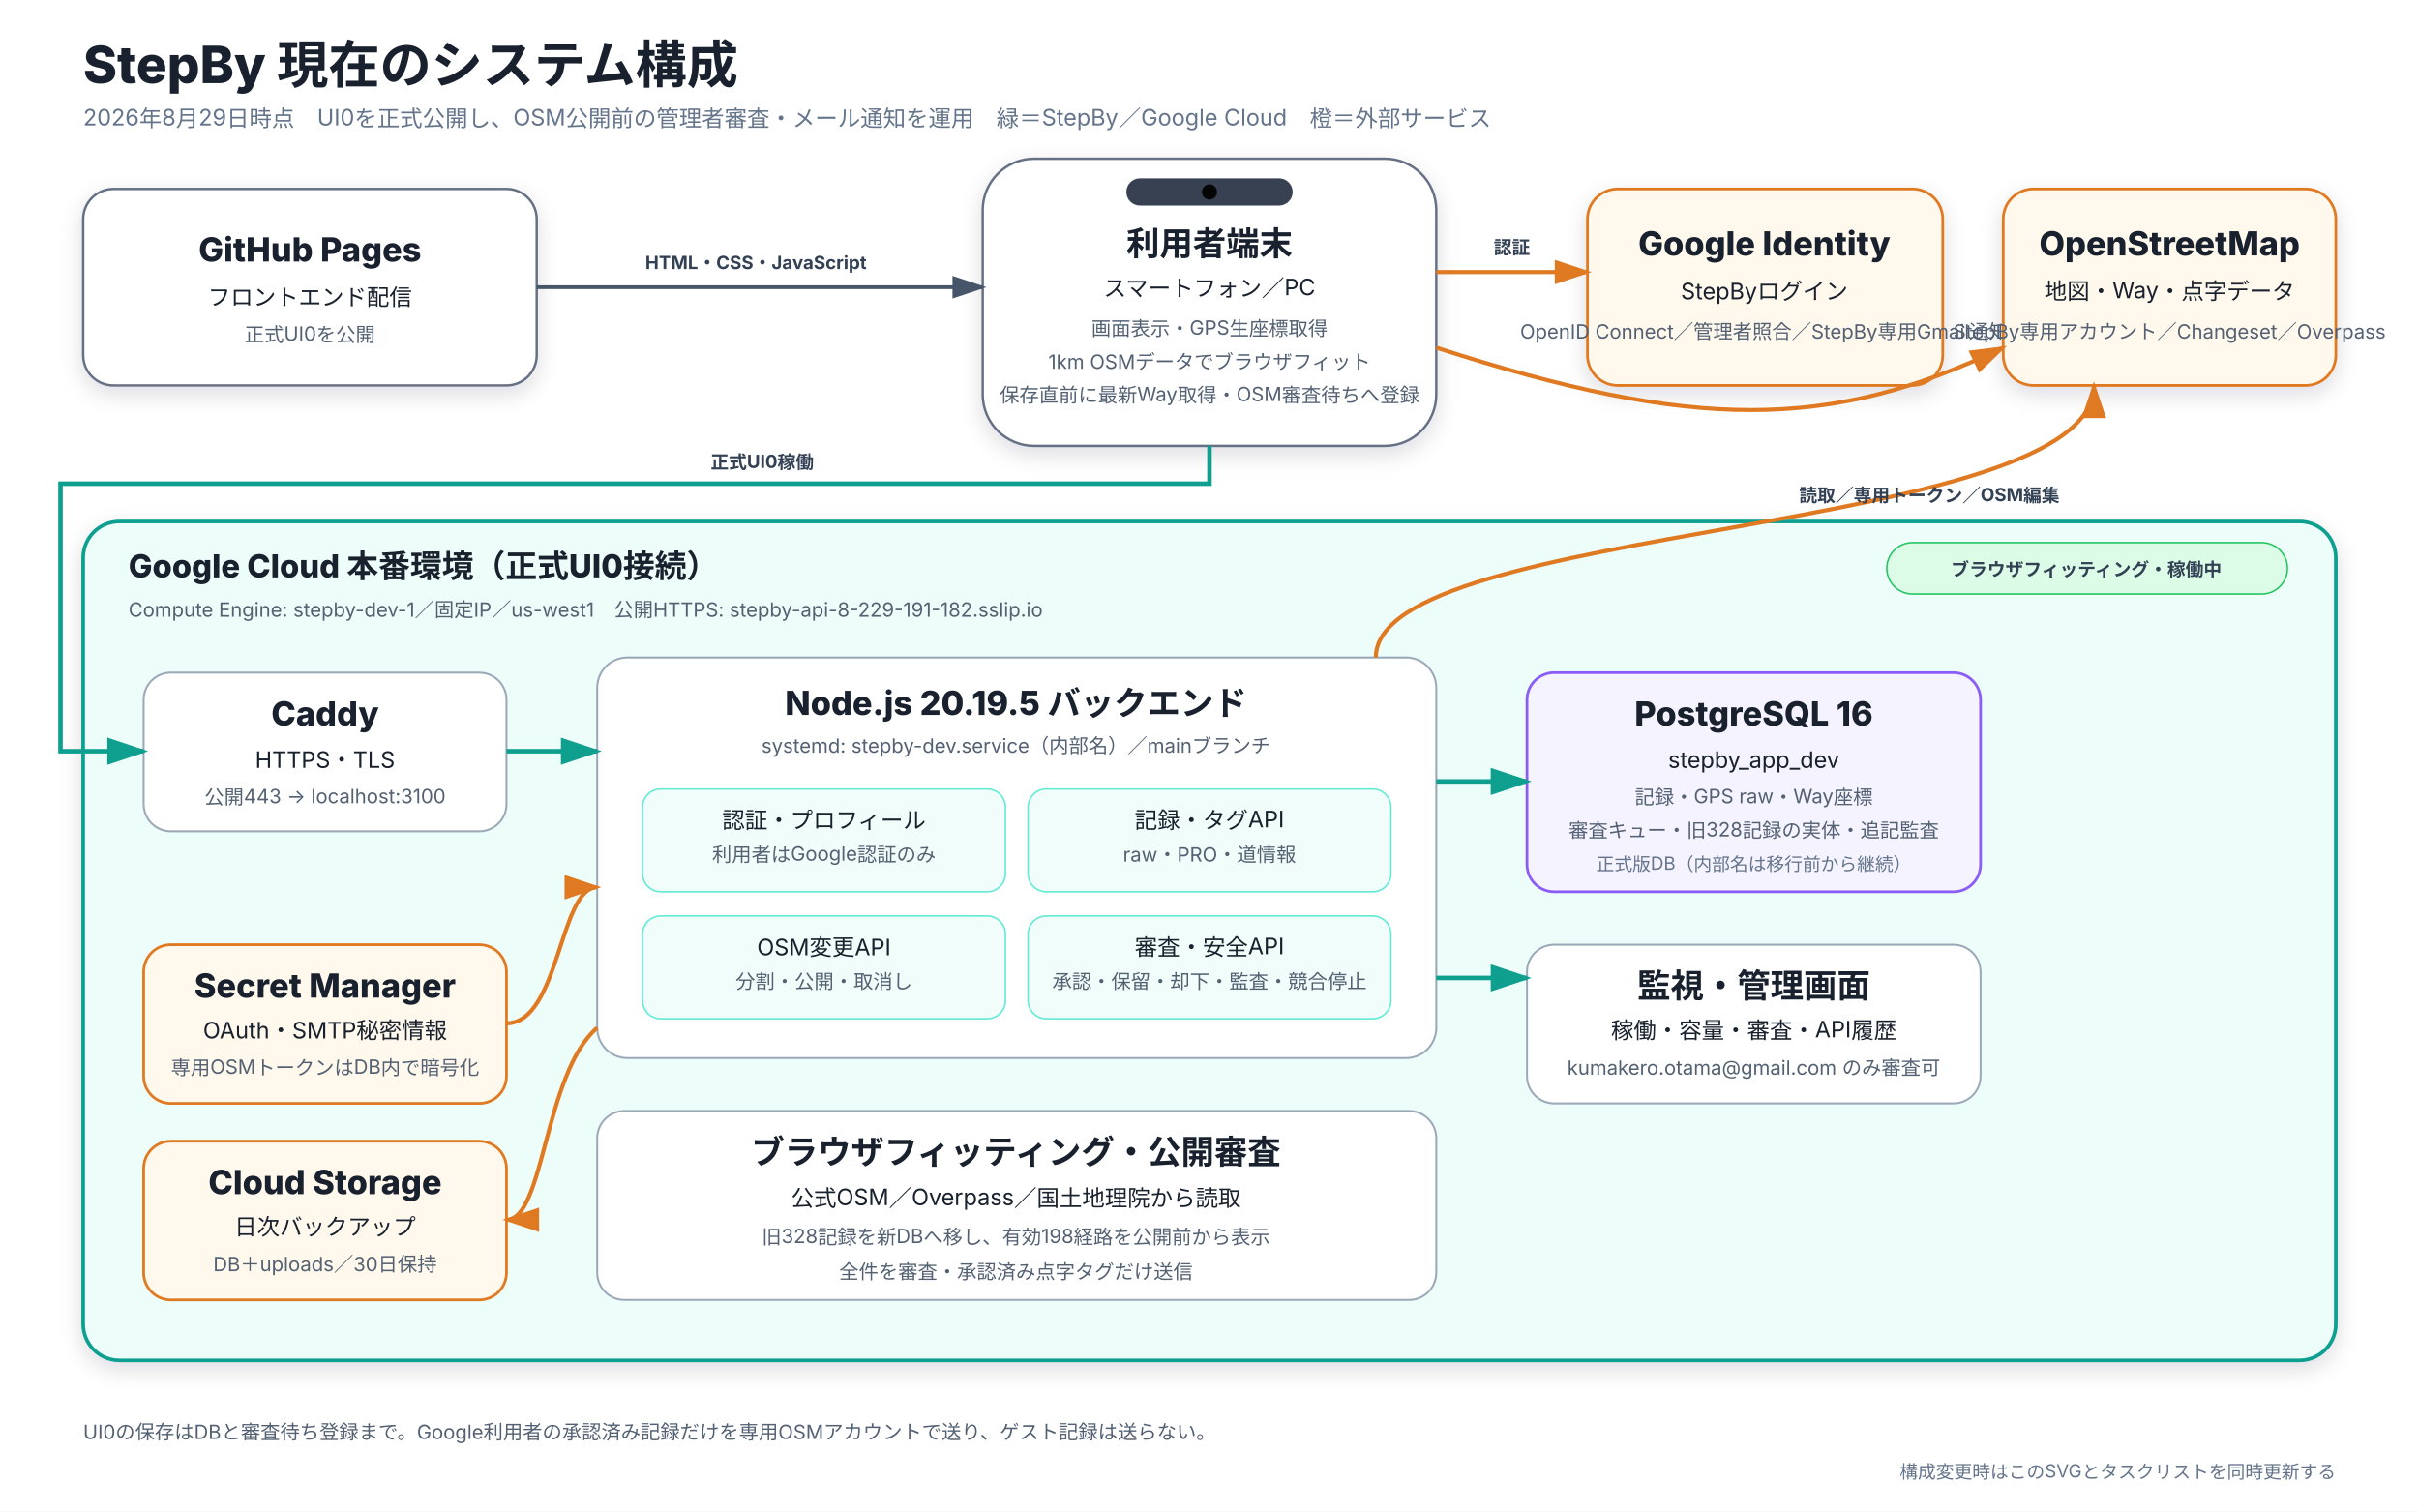
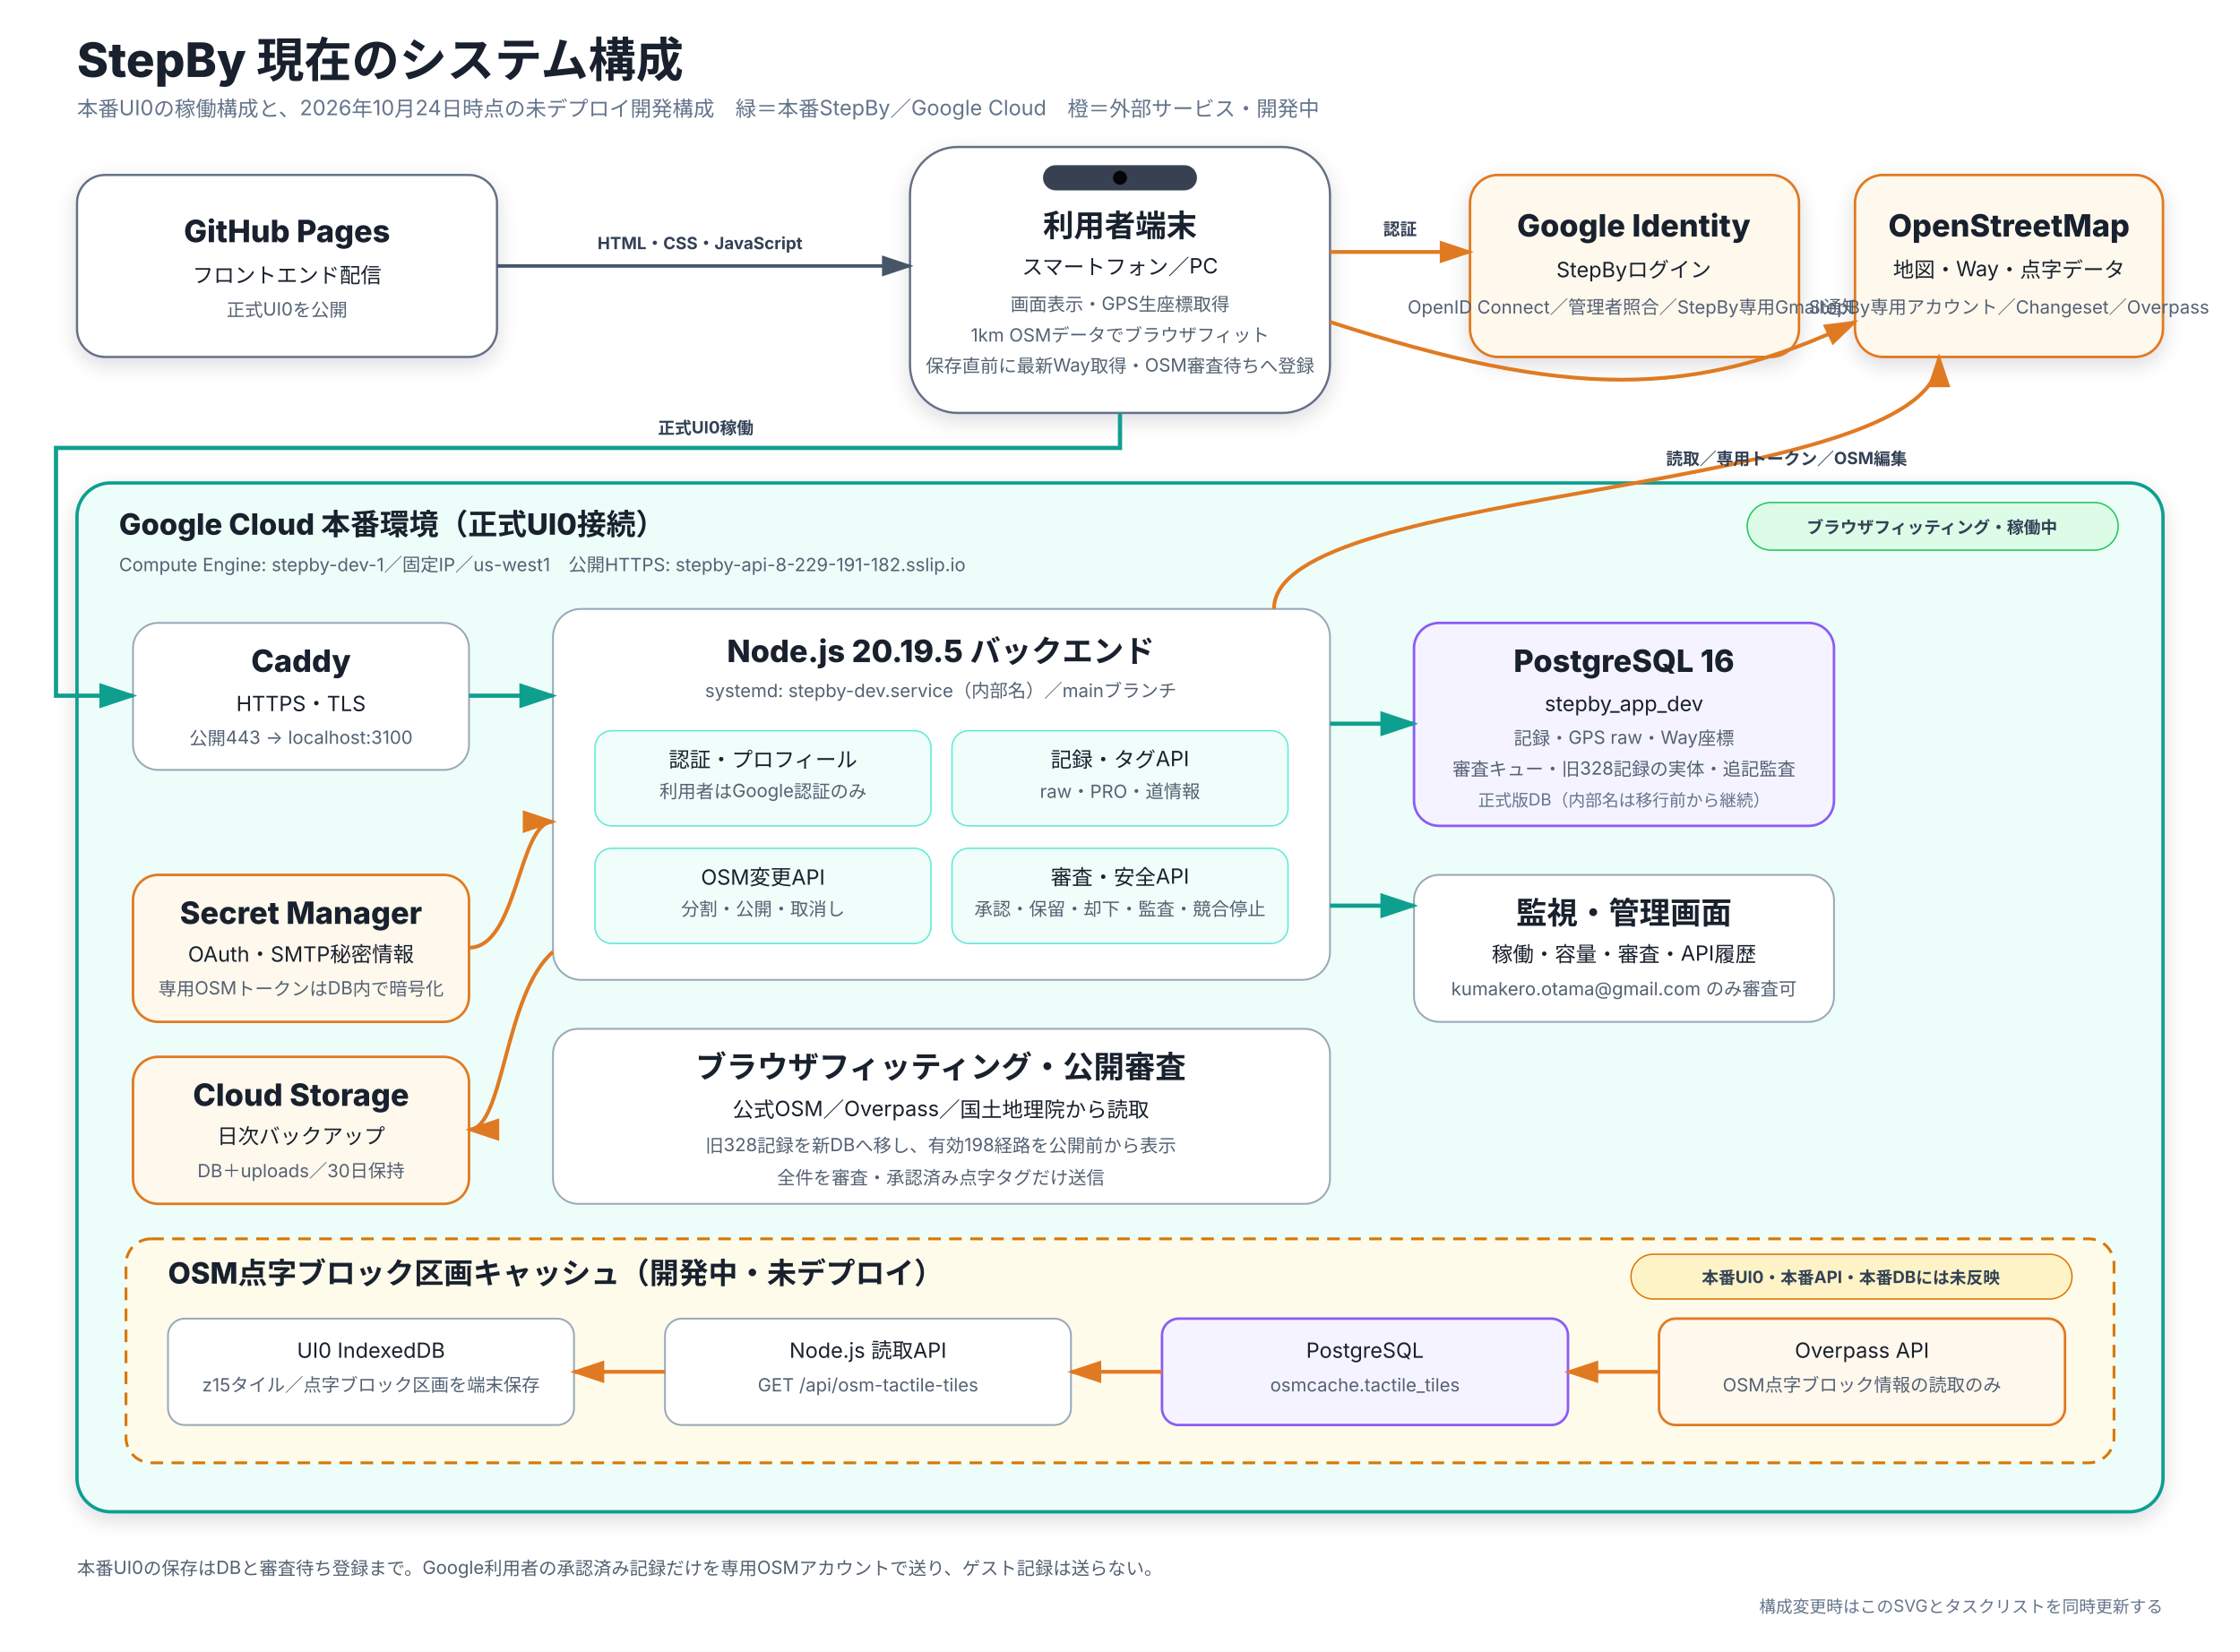
- <svg xmlns="http://www.w3.org/2000/svg" width="1600" height="1000" viewBox="0 0 1600 1000" role="img" aria-labelledby="title desc">
+ <svg xmlns="http://www.w3.org/2000/svg" width="1600" height="1180" viewBox="0 0 1600 1180" role="img" aria-labelledby="title desc">
  <defs>
    <filter id="shadow" x="-20%" y="-20%" width="140%" height="150%">
      <feDropShadow dx="0" dy="5" stdDeviation="7" flood-color="#0f172a" flood-opacity=".14" />
    </filter>
    <marker id="arrow" markerWidth="10" markerHeight="10" refX="8" refY="3" orient="auto">
      <path d="M0 0v6l9-3z" fill="#475569" />
    </marker>
    <marker id="arrowGreen" markerWidth="10" markerHeight="10" refX="8" refY="3" orient="auto">
      <path d="M0 0v6l9-3z" fill="#0f9f8f" />
    </marker>
    <marker id="arrowOrange" markerWidth="10" markerHeight="10" refX="8" refY="3" orient="auto">
      <path d="M0 0v6l9-3z" fill="#e07a22" />
    </marker>
    <style>
      text{font-family:-apple-system,BlinkMacSystemFont,"Segoe UI","Noto Sans JP",sans-serif;fill:#18212d}
      .title{font-size:34px;font-weight:800}.subtitle{font-size:15px;fill:#64748b}.section{font-size:21px;font-weight:800}.boxTitle{font-size:22px;font-weight:800}.body{font-size:15px}.small{font-size:13px;fill:#536173}.tiny{font-size:12px;fill:#64748b}.label{font-size:12px;font-weight:700;fill:#334155}
-       .card{fill:#fff;stroke:#667085;stroke-width:1.6}.cloud{fill:#edfdf9;stroke:#0f9f8f;stroke-width:2.4}.external{fill:#fff8ed;stroke:#e07a22;stroke-width:1.8}.db{fill:#f5f3ff;stroke:#8b5cf6;stroke-width:1.8}.inner{fill:#fff;stroke:#9aa8b8;stroke-width:1.3}.line{fill:none;stroke:#475569;stroke-width:2.5;marker-end:url(#arrow)}.lineGreen{fill:none;stroke:#0f9f8f;stroke-width:3;marker-end:url(#arrowGreen)}.lineOrange{fill:none;stroke:#e07a22;stroke-width:2.7;marker-end:url(#arrowOrange)}.pill{fill:#dcfce7;stroke:#22c55e}
+       .card{fill:#fff;stroke:#667085;stroke-width:1.6}.cloud{fill:#edfdf9;stroke:#0f9f8f;stroke-width:2.4}.external{fill:#fff8ed;stroke:#e07a22;stroke-width:1.8}.db{fill:#f5f3ff;stroke:#8b5cf6;stroke-width:1.8}.inner{fill:#fff;stroke:#9aa8b8;stroke-width:1.3}.dev{fill:#fffbeb;stroke:#d97706;stroke-width:2;stroke-dasharray:9 6}.line{fill:none;stroke:#475569;stroke-width:2.5;marker-end:url(#arrow)}.lineGreen{fill:none;stroke:#0f9f8f;stroke-width:3;marker-end:url(#arrowGreen)}.lineOrange{fill:none;stroke:#e07a22;stroke-width:2.7;marker-end:url(#arrowOrange)}.pill{fill:#dcfce7;stroke:#22c55e}.pillDev{fill:#fef3c7;stroke:#d97706}
    </style>
  </defs>
-   <rect width="1600" height="1000" fill="#fff" />
+   <rect width="1600" height="1180" fill="#fff" />
  <text x="55" y="55" class="title">StepBy 現在のシステム構成</text>
-   <text x="55" y="83" class="subtitle">2026年8月29日時点　UI0を正式公開し、OSM公開前の管理者審査・メール通知を運用　緑＝StepBy／Google Cloud　橙＝外部サービス</text>
+   <text x="55" y="83" class="subtitle">本番UI0の稼働構成と、2026年10月24日時点の未デプロイ開発構成　緑＝本番StepBy／Google Cloud　橙＝外部サービス・開発中</text>
  <rect x="55" y="125" width="300" height="130" rx="20" class="card" filter="url(#shadow)" />
  <text x="205" y="173" text-anchor="middle" class="boxTitle">GitHub Pages</text>
  <text x="205" y="202" text-anchor="middle" class="body">フロントエンド配信</text>
  <text x="205" y="226" text-anchor="middle" class="small">正式UI0を公開</text>
  <rect x="650" y="105" width="300" height="190" rx="34" class="card" filter="url(#shadow)" />
  <rect x="745" y="118" width="110" height="18" rx="9" fill="#374151" />
  <circle cx="800" cy="127" r="5" fill="#050505" />
  <text x="800" y="169" text-anchor="middle" class="boxTitle">利用者端末</text>
  <text x="800" y="196" text-anchor="middle" class="body">スマートフォン／PC</text>
  <text x="800" y="222" text-anchor="middle" class="small">画面表示・GPS生座標取得</text>
  <text x="800" y="244" text-anchor="middle" class="small">1km OSMデータでブラウザフィット</text>
  <text x="800" y="266" text-anchor="middle" class="small">保存直前に最新Way取得・OSM審査待ちへ登録</text>
  <rect x="1050" y="125" width="235" height="130" rx="20" class="external" filter="url(#shadow)" />
  <text x="1167" y="169" text-anchor="middle" class="boxTitle">Google Identity</text>
  <text x="1167" y="198" text-anchor="middle" class="body">StepByログイン</text>
  <text x="1167" y="224" text-anchor="middle" class="small">OpenID Connect／管理者照合／StepBy専用Gmail通知</text>
  <rect x="1325" y="125" width="220" height="130" rx="20" class="external" filter="url(#shadow)" />
  <text x="1435" y="169" text-anchor="middle" class="boxTitle">OpenStreetMap</text>
  <text x="1435" y="198" text-anchor="middle" class="body">地図・Way・点字データ</text>
  <text x="1435" y="224" text-anchor="middle" class="small">StepBy専用アカウント／Changeset／Overpass</text>
  <path d="M355 190H650" class="line" />
  <path d="M950 180h100" class="lineOrange" />
  <path d="M950 230c170 55 260 55 375 0" class="lineOrange" />
  <text x="500" y="178" text-anchor="middle" class="label">HTML・CSS・JavaScript</text>
  <text x="1000" y="168" text-anchor="middle" class="label">認証</text>
-   <rect x="55" y="345" width="1490" height="555" rx="24" class="cloud" filter="url(#shadow)" />
+   <rect x="55" y="345" width="1490" height="735" rx="24" class="cloud" filter="url(#shadow)" />
  <text x="85" y="382" class="section">Google Cloud 本番環境（正式UI0接続）</text>
  <rect x="1248" y="359" width="265" height="34" rx="17" class="pill" />
  <text x="1380" y="381" text-anchor="middle" class="label">ブラウザフィッティング・稼働中</text>
  <text x="85" y="408" class="small">Compute Engine: stepby-dev-1／固定IP／us-west1　公開HTTPS: stepby-api-8-229-191-182.sslip.io</text>
  <rect x="95" y="445" width="240" height="105" rx="18" class="inner" />
  <text x="215" y="480" text-anchor="middle" class="boxTitle">Caddy</text>
  <text x="215" y="508" text-anchor="middle" class="body">HTTPS・TLS</text>
  <text x="215" y="532" text-anchor="middle" class="small">公開443 → localhost:3100</text>
  <rect x="395" y="435" width="555" height="265" rx="20" class="inner" />
  <text x="672" y="473" text-anchor="middle" class="boxTitle">Node.js 20.19.5 バックエンド</text>
  <text x="672" y="498" text-anchor="middle" class="small">systemd: stepby-dev.service（内部名）／mainブランチ</text>
  <rect x="425" y="522" width="240" height="68" rx="12" fill="#f0fdfa" stroke="#5eead4" />
  <text x="545" y="548" text-anchor="middle" class="body">認証・プロフィール</text>
  <text x="545" y="570" text-anchor="middle" class="small">利用者はGoogle認証のみ</text>
  <rect x="680" y="522" width="240" height="68" rx="12" fill="#f0fdfa" stroke="#5eead4" />
  <text x="800" y="548" text-anchor="middle" class="body">記録・タグAPI</text>
  <text x="800" y="570" text-anchor="middle" class="small">raw・PRO・道情報</text>
  <rect x="425" y="606" width="240" height="68" rx="12" fill="#f0fdfa" stroke="#5eead4" />
  <text x="545" y="632" text-anchor="middle" class="body">OSM変更API</text>
  <text x="545" y="654" text-anchor="middle" class="small">分割・公開・取消し</text>
  <rect x="680" y="606" width="240" height="68" rx="12" fill="#f0fdfa" stroke="#5eead4" />
  <text x="800" y="632" text-anchor="middle" class="body">審査・安全API</text>
  <text x="800" y="654" text-anchor="middle" class="small">承認・保留・却下・監査・競合停止</text>
  <rect x="1010" y="445" width="300" height="145" rx="18" class="db" />
  <text x="1160" y="480" text-anchor="middle" class="boxTitle">PostgreSQL 16</text>
  <text x="1160" y="508" text-anchor="middle" class="body">stepby_app_dev</text>
  <text x="1160" y="532" text-anchor="middle" class="small">記録・GPS raw・Way座標</text>
  <text x="1160" y="554" text-anchor="middle" class="small">審査キュー・旧328記録の実体・追記監査</text>
  <text x="1160" y="576" text-anchor="middle" class="tiny">正式版DB（内部名は移行前から継続）</text>
  <rect x="95" y="625" width="240" height="105" rx="18" class="external" />
  <text x="215" y="660" text-anchor="middle" class="boxTitle">Secret Manager</text>
  <text x="215" y="687" text-anchor="middle" class="body">OAuth・SMTP秘密情報</text>
  <text x="215" y="711" text-anchor="middle" class="small">専用OSMトークンはDB内で暗号化</text>
  <rect x="95" y="755" width="240" height="105" rx="18" class="external" />
  <text x="215" y="790" text-anchor="middle" class="boxTitle">Cloud Storage</text>
  <text x="215" y="817" text-anchor="middle" class="body">日次バックアップ</text>
  <text x="215" y="841" text-anchor="middle" class="small">DB＋uploads／30日保持</text>
  <rect x="395" y="735" width="555" height="125" rx="18" class="inner" />
  <text x="672" y="770" text-anchor="middle" class="boxTitle">ブラウザフィッティング・公開審査</text>
  <text x="672" y="798" text-anchor="middle" class="body">公式OSM／Overpass／国土地理院から読取</text>
  <text x="672" y="823" text-anchor="middle" class="small">旧328記録を新DBへ移し、有効198経路を公開前から表示</text>
  <text x="672" y="846" text-anchor="middle" class="small">全件を審査・承認済み点字タグだけ送信</text>
  <rect x="1010" y="625" width="300" height="105" rx="18" class="inner" />
  <text x="1160" y="660" text-anchor="middle" class="boxTitle">監視・管理画面</text>
  <text x="1160" y="687" text-anchor="middle" class="body">稼働・容量・審査・API履歴</text>
  <text x="1160" y="711" text-anchor="middle" class="small">kumakero.otama@gmail.com のみ審査可</text>
  <path d="M335 497h60" class="lineGreen" />
  <path d="M950 517h60" class="lineGreen" />
  <path d="M335 677c35 0 35-90 60-90" class="lineOrange" />
  <path d="M395 680c-35 30-35 127-60 127" class="lineOrange" />
  <path d="M950 647h60" class="lineGreen" />
  <path d="M800 295v25H40v177h55" class="lineGreen" />
  <text x="470" y="310" class="label">正式UI0稼働</text>
  <path d="M910 435c0-90 475-80 475-180" class="lineOrange" />
  <text x="1190" y="332" class="label">読取／専用トークン／OSM編集</text>
-   <text x="55" y="952" class="small">UI0の保存はDBと審査待ち登録まで。Google利用者の承認済み記録だけを専用OSMアカウントで送り、ゲスト記録は送らない。</text>
-   <text x="1545" y="978" text-anchor="end" class="tiny">構成変更時はこのSVGとタスクリストを同時更新する</text>
+   <rect x="90" y="885" width="1420" height="160" rx="18" class="dev" />
+   <text x="120" y="917" class="section">OSM点字ブロック区画キャッシュ（開発中・未デプロイ）</text>
+   <rect x="1165" y="896" width="315" height="32" rx="16" class="pillDev" />
+   <text x="1322" y="917" text-anchor="middle" class="label">本番UI0・本番API・本番DBには未反映</text>
+   <rect x="120" y="942" width="290" height="76" rx="12" class="inner" />
+   <text x="265" y="970" text-anchor="middle" class="body">UI0 IndexedDB</text>
+   <text x="265" y="994" text-anchor="middle" class="small">z15タイル／点字ブロック区画を端末保存</text>
+   <rect x="475" y="942" width="290" height="76" rx="12" class="inner" />
+   <text x="620" y="970" text-anchor="middle" class="body">Node.js 読取API</text>
+   <text x="620" y="994" text-anchor="middle" class="small">GET /api/osm-tactile-tiles</text>
+   <rect x="830" y="942" width="290" height="76" rx="12" class="db" />
+   <text x="975" y="970" text-anchor="middle" class="body">PostgreSQL</text>
+   <text x="975" y="994" text-anchor="middle" class="small">osmcache.tactile_tiles</text>
+   <rect x="1185" y="942" width="290" height="76" rx="12" class="external" />
+   <text x="1330" y="970" text-anchor="middle" class="body">Overpass API</text>
+   <text x="1330" y="994" text-anchor="middle" class="small">OSM点字ブロック情報の読取のみ</text>
+   <path d="M475 980h-65" class="lineOrange" />
+   <path d="M830 980h-65" class="lineOrange" />
+   <path d="M1185 980h-65" class="lineOrange" />
+   <text x="55" y="1125" class="small">本番UI0の保存はDBと審査待ち登録まで。Google利用者の承認済み記録だけを専用OSMアカウントで送り、ゲスト記録は送らない。</text>
+   <text x="1545" y="1152" text-anchor="end" class="tiny">構成変更時はこのSVGとタスクリストを同時更新する</text>
</svg>
